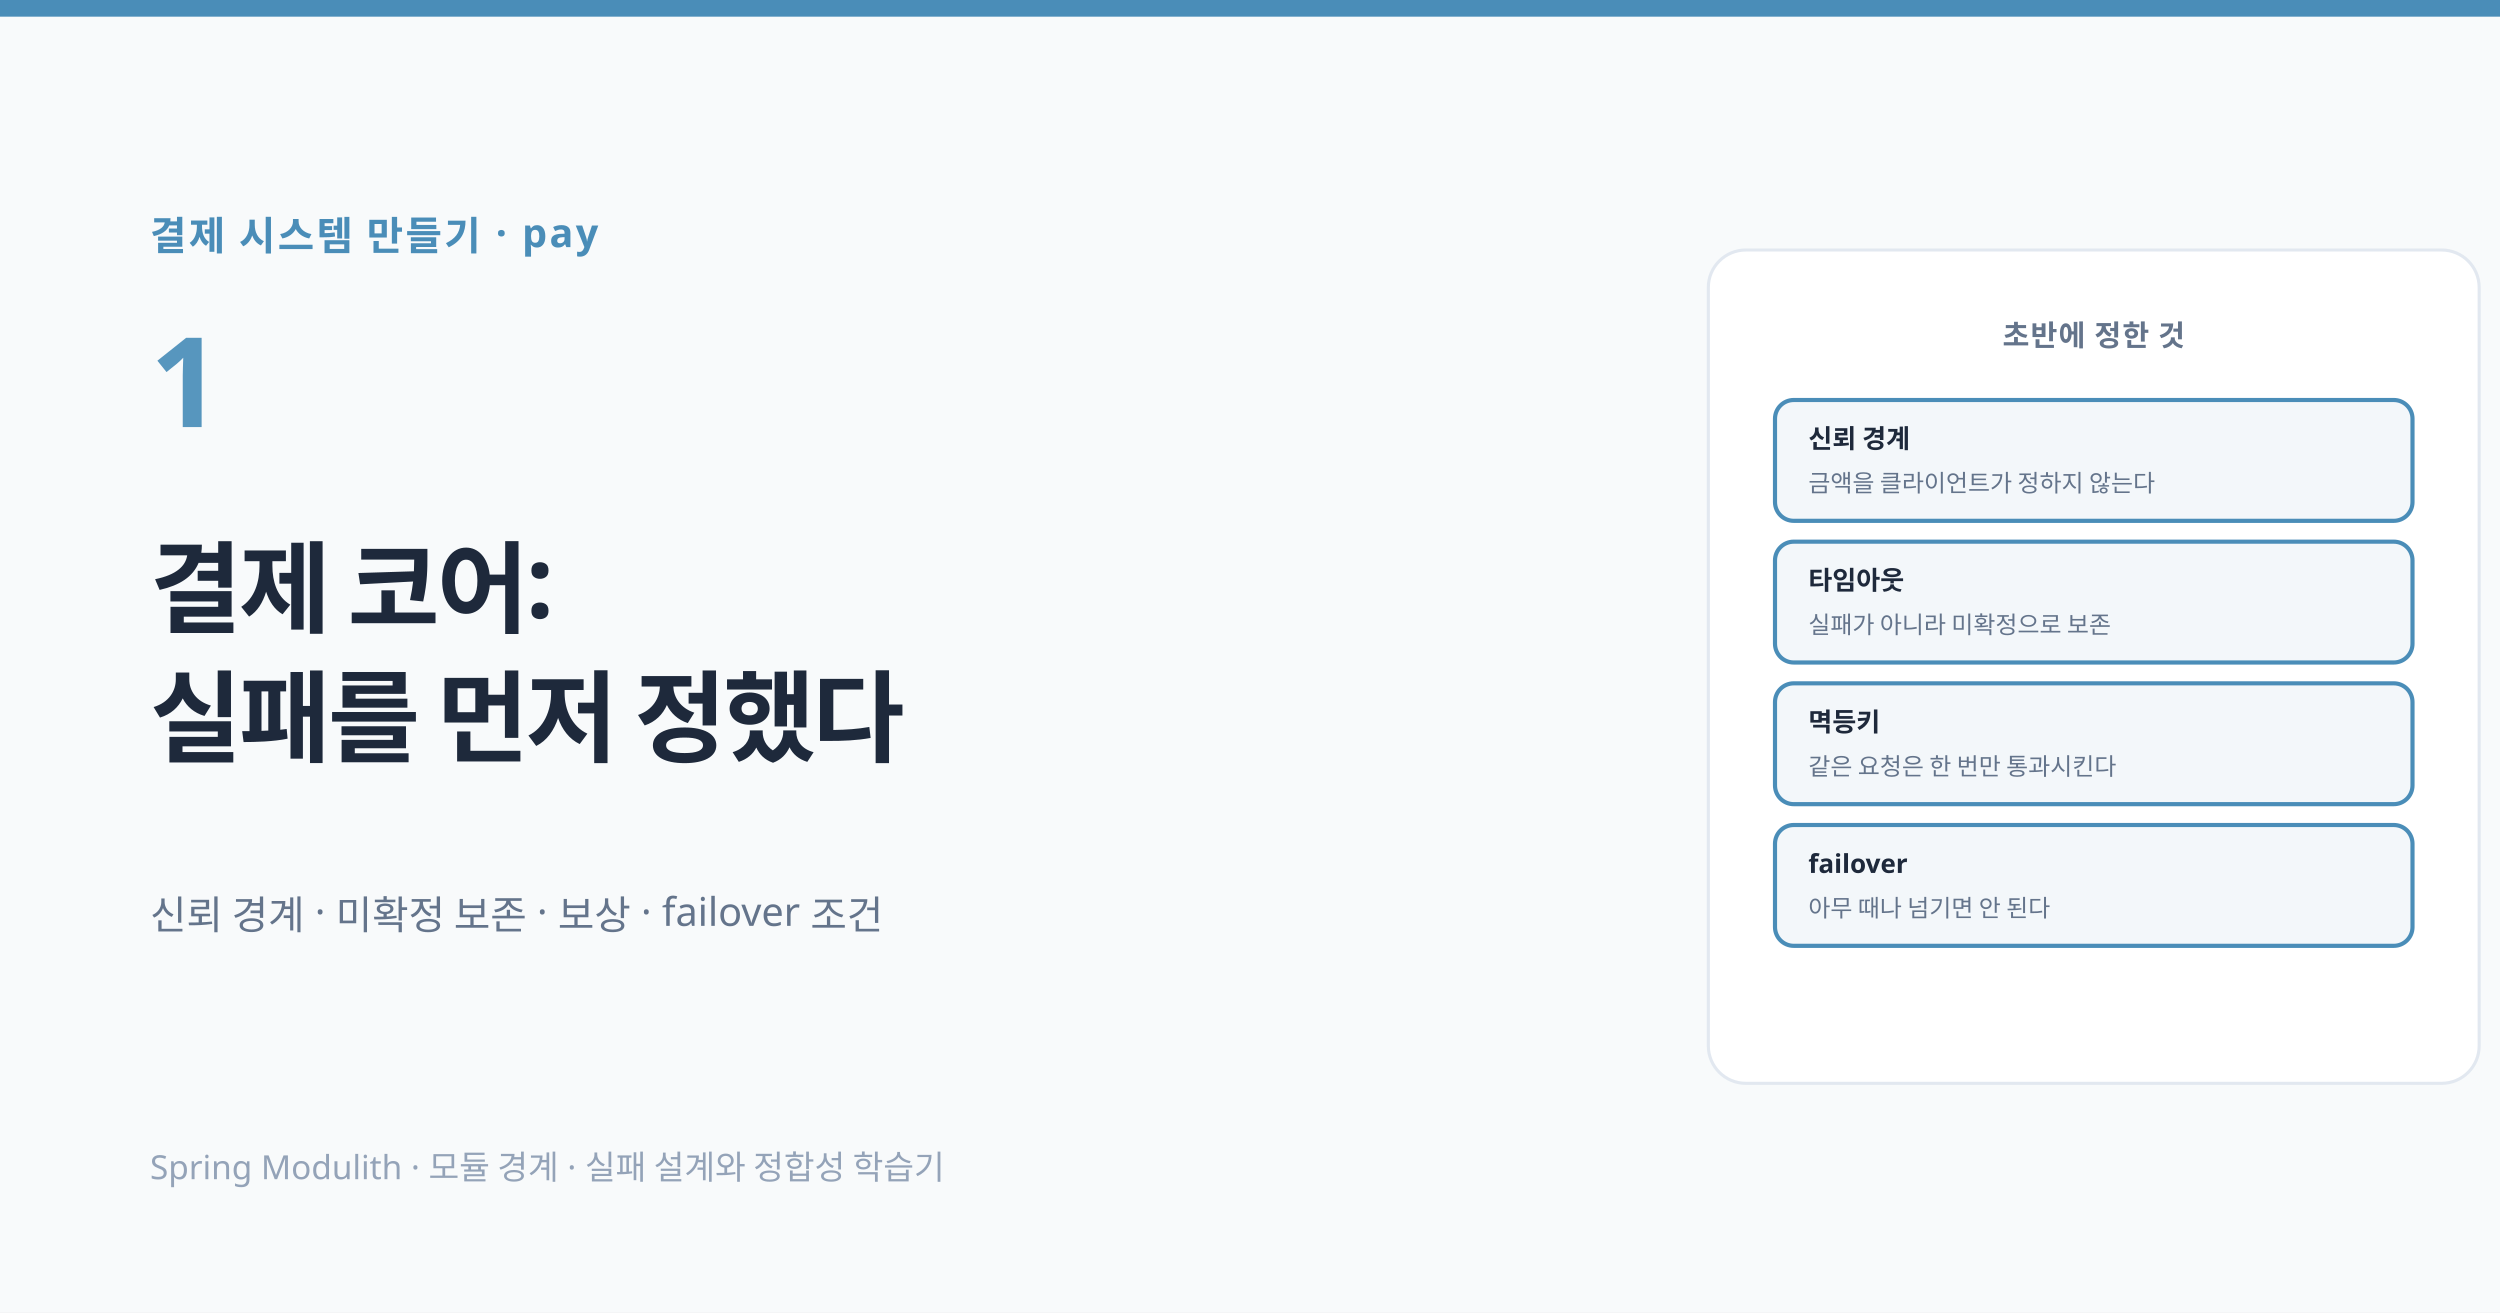
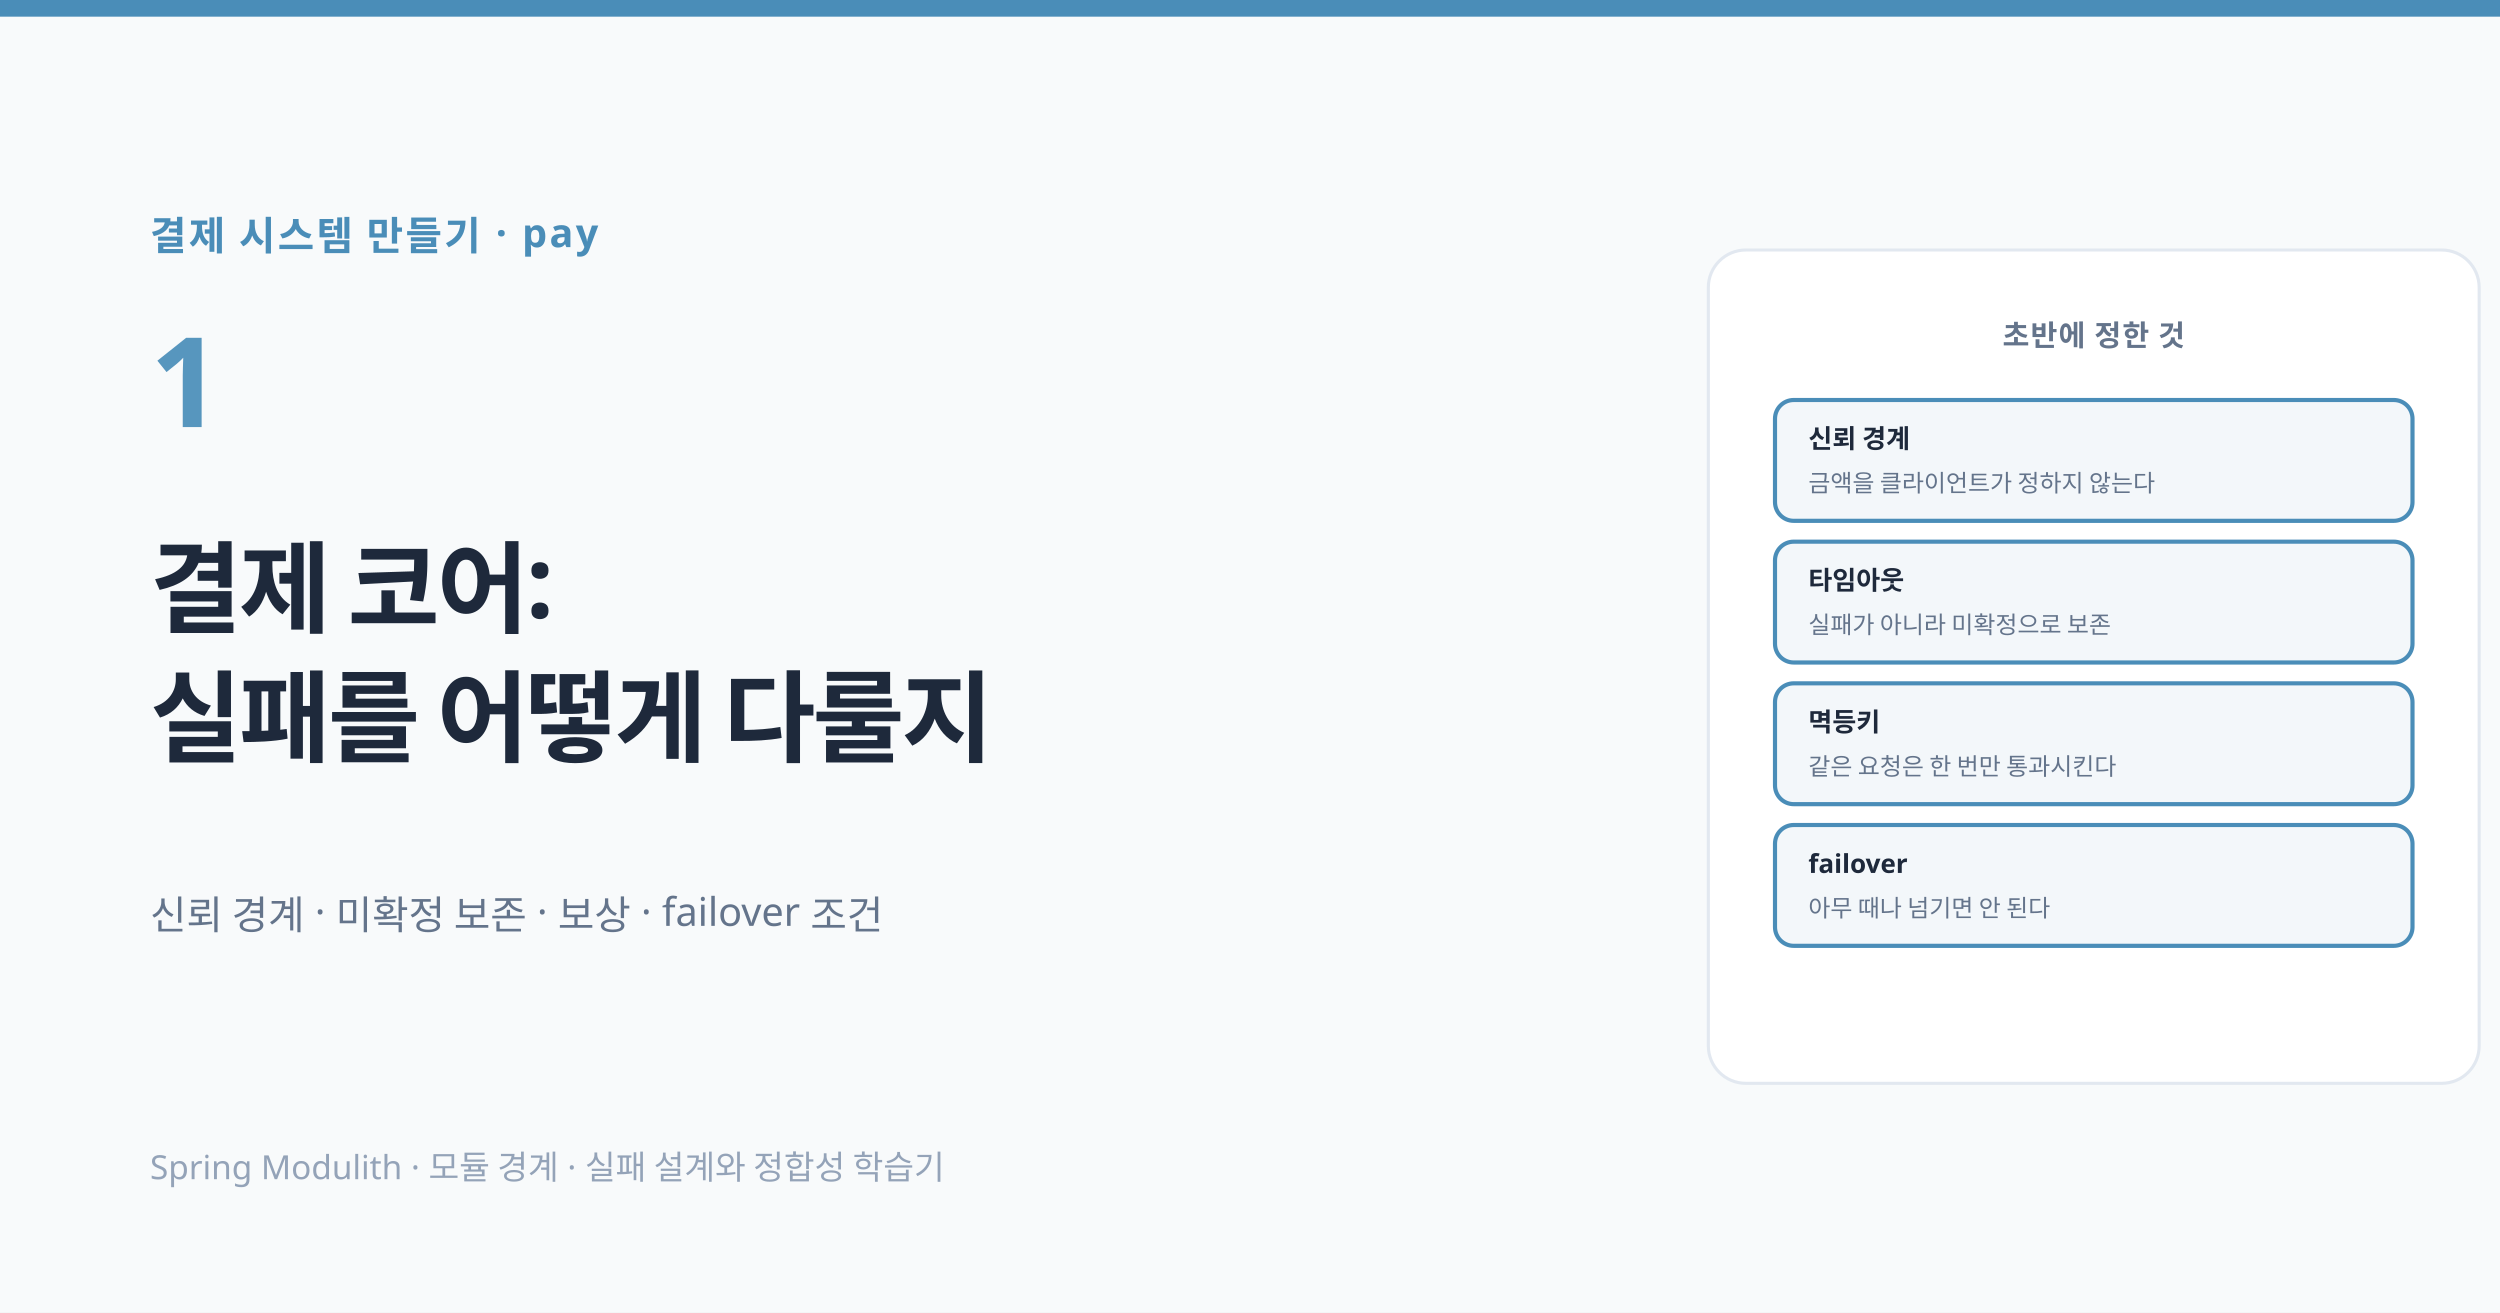
<svg xmlns="http://www.w3.org/2000/svg" viewBox="0 0 1200 630" font-family="'Pretendard', 'Apple SD Gothic Neo', system-ui, sans-serif">
  <rect width="1200" height="630" fill="#f8fafb" />
  <rect width="1200" height="8" fill="#4a8db8" />
  <rect x="820" y="120" width="370" height="400" rx="18" fill="#ffffff" stroke="#e2e8f0" stroke-width="1.5" />
  <text x="1005" y="166" text-anchor="middle" font-size="14" font-weight="700" fill="#64748b" letter-spacing="0.04em">초반에 정한 것</text>
  <rect x="852" y="192" width="306" height="58" rx="9" fill="#4a8db810" stroke="#4a8db8" stroke-width="2" />
  <text x="868" y="215" font-size="12.5" font-weight="700" fill="#1e293b">신뢰 경계</text>
  <text x="868" y="236" font-size="11.5" fill="#64748b">금액을 클라이언트가 정하지 않는다</text>
  <rect x="852" y="260" width="306" height="58" rx="9" fill="#4a8db810" stroke="#4a8db8" stroke-width="2" />
  <text x="868" y="283" font-size="12.5" font-weight="700" fill="#1e293b">타임아웃</text>
  <text x="868" y="304" font-size="11.5" fill="#64748b">실패가 아니라 미확정으로 보존</text>
  <rect x="852" y="328" width="306" height="58" rx="9" fill="#4a8db810" stroke="#4a8db8" stroke-width="2" />
  <text x="868" y="351" font-size="12.5" font-weight="700" fill="#1e293b">멱등키</text>
  <text x="868" y="372" font-size="11.5" fill="#64748b">같은 요청은 한 번만 통과시킨다</text>
  <rect x="852" y="396" width="306" height="58" rx="9" fill="#4a8db810" stroke="#4a8db8" stroke-width="2" />
  <text x="868" y="419" font-size="12.5" font-weight="700" fill="#1e293b">failover</text>
  <text x="868" y="440" font-size="11.5" fill="#64748b">아무 때나 넘기면 안 된다</text>
  <text x="72" y="120" font-size="19" font-weight="700" fill="#4a8db8" letter-spacing="0.06em">결제 시스템 만들기 · pay</text>
  <text x="72" y="205" font-size="60" font-weight="900" fill="#4a8db8" opacity="0.92">1</text>
  <text x="72" y="300" font-size="48" font-weight="800" fill="#1e293b" letter-spacing="-0.03em">결제 코어:</text>
-   <text x="72" y="362" font-size="48" font-weight="800" fill="#1e293b" letter-spacing="-0.03em">실패를 먼저 정했다</text>
+   <text x="72" y="362" font-size="48" font-weight="800" fill="#1e293b" letter-spacing="-0.03em">실패를 어떻게 다룰지</text>
  <text x="72" y="446" font-size="19" fill="#64748b">신뢰 경계 · 미확정 보존 · 보상 · failover 조건</text>
  <text x="72" y="566" font-size="16" fill="#94a3b8">Spring Modulith · 모듈 경계 · 실패 설계와 정합성 학습기</text>
</svg>
